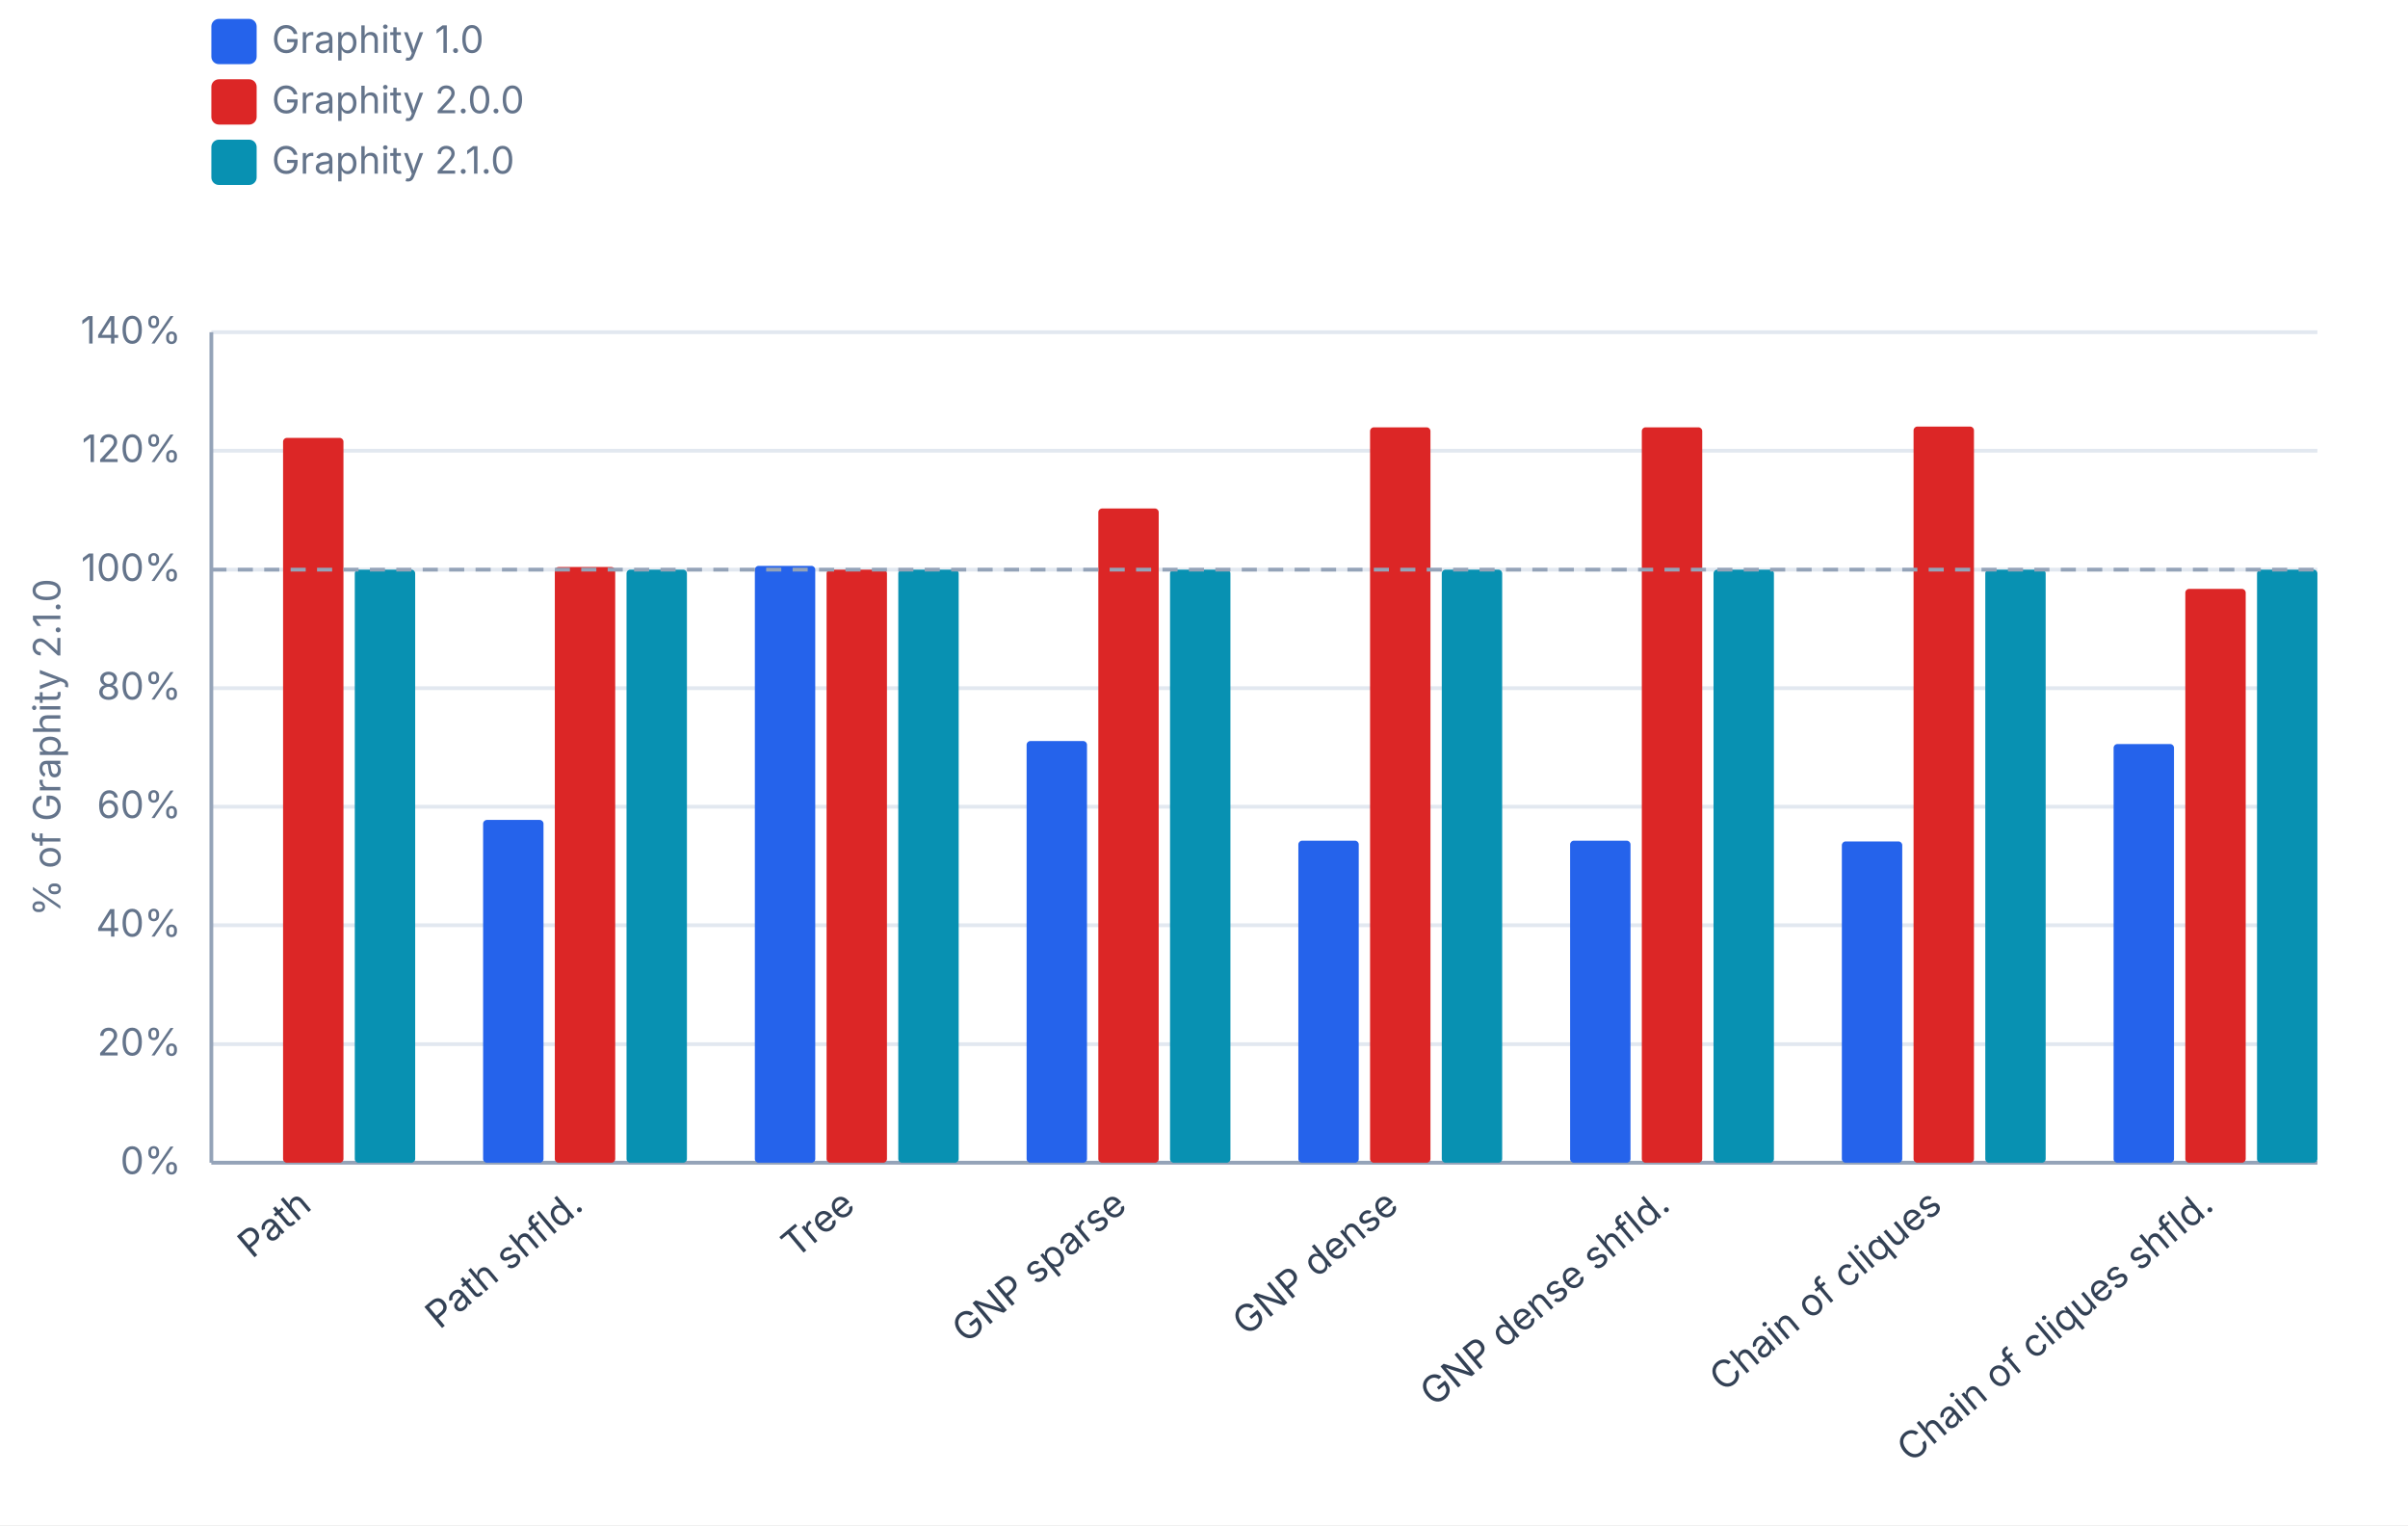
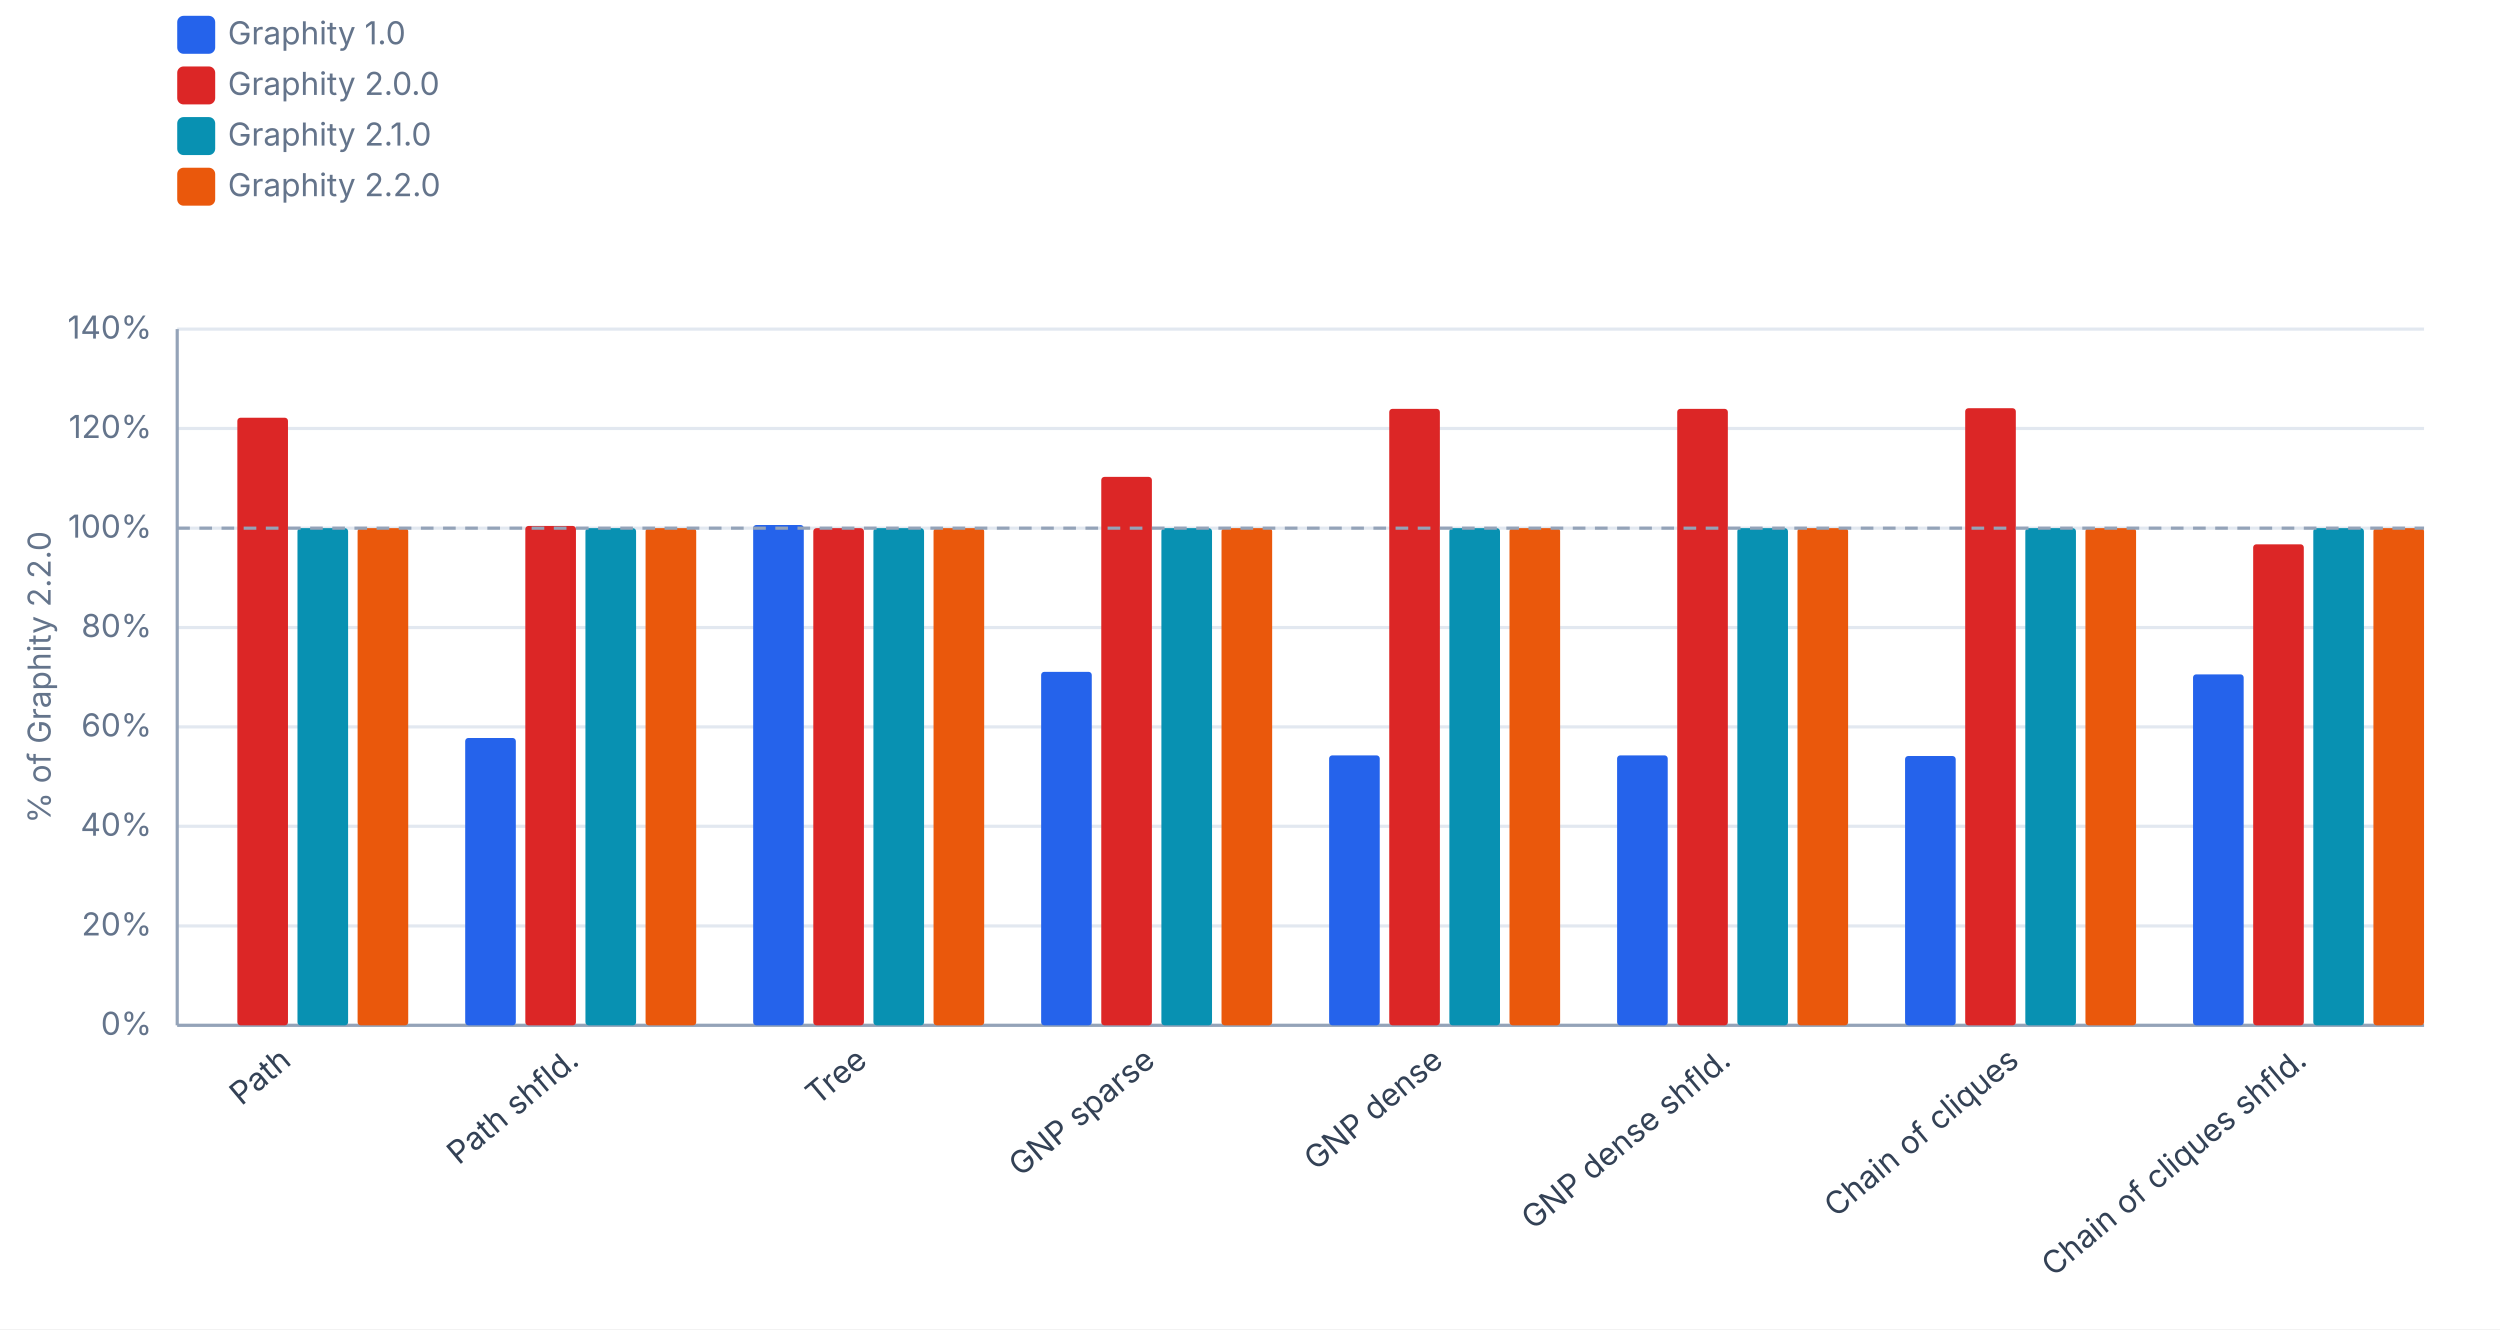
- <svg xmlns="http://www.w3.org/2000/svg" width="638" height="404" viewBox="0 0 638 404" role="img">
+ <svg xmlns="http://www.w3.org/2000/svg" width="790" height="420" viewBox="0 0 790 420" role="img">
  <style>text{font-family:ui-sans-serif,system-ui,-apple-system,Segoe UI,sans-serif;font-size:11px;fill:#334155}.axis{stroke:#94a3b8;stroke-width:1;fill:none}.grid{stroke:#e2e8f0;stroke-width:1}.ylabel{fill:#64748b;font-size:10px}.tick{fill:#64748b;font-size:10px}.xlabel{font-size:10px}</style>
-   <rect x="0" y="0" width="638" height="404" fill="#ffffff" />
+   <rect x="0" y="0" width="790" height="420" fill="#ffffff" />
  <rect x="56" y="5" width="12" height="12" rx="2" fill="#2563eb" />
  <text x="72" y="14" class="tick">Graphity 1.0</text>
  <rect x="56" y="21" width="12" height="12" rx="2" fill="#dc2626" />
  <text x="72" y="30" class="tick">Graphity 2.0.0</text>
  <rect x="56" y="37" width="12" height="12" rx="2" fill="#0891b2" />
  <text x="72" y="46" class="tick">Graphity 2.1.0</text>
-   <line class="grid" x1="56" y1="308.0" x2="614" y2="308.0" />
-   <text class="tick" x="48" y="311.0" text-anchor="end">0%</text>
-   <line class="grid" x1="56" y1="276.6" x2="614" y2="276.6" />
-   <text class="tick" x="48" y="279.6" text-anchor="end">20%</text>
-   <line class="grid" x1="56" y1="245.1" x2="614" y2="245.1" />
-   <text class="tick" x="48" y="248.1" text-anchor="end">40%</text>
-   <line class="grid" x1="56" y1="213.7" x2="614" y2="213.7" />
-   <text class="tick" x="48" y="216.7" text-anchor="end">60%</text>
-   <line class="grid" x1="56" y1="182.3" x2="614" y2="182.3" />
-   <text class="tick" x="48" y="185.3" text-anchor="end">80%</text>
-   <line class="grid" x1="56" y1="150.9" x2="614" y2="150.9" />
-   <text class="tick" x="48" y="153.9" text-anchor="end">100%</text>
-   <line class="grid" x1="56" y1="119.4" x2="614" y2="119.4" />
-   <text class="tick" x="48" y="122.4" text-anchor="end">120%</text>
-   <line class="grid" x1="56" y1="88.0" x2="614" y2="88.0" />
-   <text class="tick" x="48" y="91.0" text-anchor="end">140%</text>
-   <line class="axis" x1="56" y1="88" x2="56" y2="308" />
-   <line class="axis" x1="56" y1="308" x2="614" y2="308" />
-   <text class="ylabel" x="16" y="198.0" text-anchor="middle" transform="rotate(-90 16 198.0)">% of Graphity 2.1.0</text>
-   <text class="xlabel" x="83.0" y="320.0" text-anchor="end" transform="rotate(-40 83.0 320.0)">Path</text>
-   <rect x="75.0" y="116.0" width="16" height="192.0" fill="#dc2626" rx="1" />
-   <rect x="94.0" y="150.9" width="16" height="157.1" fill="#0891b2" rx="1" />
-   <text class="xlabel" x="155.0" y="320.0" text-anchor="end" transform="rotate(-40 155.0 320.0)">Path shfld.</text>
-   <rect x="128.0" y="217.2" width="16" height="90.8" fill="#2563eb" rx="1" />
-   <rect x="147.0" y="150.2" width="16" height="157.8" fill="#dc2626" rx="1" />
-   <rect x="166.0" y="150.9" width="16" height="157.1" fill="#0891b2" rx="1" />
-   <text class="xlabel" x="227.0" y="320.0" text-anchor="end" transform="rotate(-40 227.0 320.0)">Tree</text>
-   <rect x="200.0" y="149.9" width="16" height="158.1" fill="#2563eb" rx="1" />
-   <rect x="219.0" y="150.9" width="16" height="157.1" fill="#dc2626" rx="1" />
-   <rect x="238.0" y="150.9" width="16" height="157.1" fill="#0891b2" rx="1" />
-   <text class="xlabel" x="299.0" y="320.0" text-anchor="end" transform="rotate(-40 299.0 320.0)">GNP sparse</text>
-   <rect x="272.0" y="196.3" width="16" height="111.7" fill="#2563eb" rx="1" />
-   <rect x="291.0" y="134.7" width="16" height="173.3" fill="#dc2626" rx="1" />
-   <rect x="310.0" y="150.9" width="16" height="157.1" fill="#0891b2" rx="1" />
-   <text class="xlabel" x="371.0" y="320.0" text-anchor="end" transform="rotate(-40 371.0 320.0)">GNP dense</text>
-   <rect x="344.0" y="222.7" width="16" height="85.3" fill="#2563eb" rx="1" />
-   <rect x="363.0" y="113.2" width="16" height="194.8" fill="#dc2626" rx="1" />
-   <rect x="382.0" y="150.9" width="16" height="157.1" fill="#0891b2" rx="1" />
-   <text class="xlabel" x="443.0" y="320.0" text-anchor="end" transform="rotate(-40 443.0 320.0)">GNP dense shfld.</text>
-   <rect x="416.0" y="222.7" width="16" height="85.3" fill="#2563eb" rx="1" />
-   <rect x="435.0" y="113.2" width="16" height="194.8" fill="#dc2626" rx="1" />
-   <rect x="454.0" y="150.9" width="16" height="157.1" fill="#0891b2" rx="1" />
-   <text class="xlabel" x="515.0" y="320.0" text-anchor="end" transform="rotate(-40 515.0 320.0)">Chain of cliques</text>
-   <rect x="488.0" y="222.9" width="16" height="85.1" fill="#2563eb" rx="1" />
-   <rect x="507.0" y="113.0" width="16" height="195.0" fill="#dc2626" rx="1" />
-   <rect x="526.0" y="150.9" width="16" height="157.1" fill="#0891b2" rx="1" />
-   <text class="xlabel" x="587.0" y="320.0" text-anchor="end" transform="rotate(-40 587.0 320.0)">Chain of cliques shfld.</text>
-   <rect x="560.0" y="197.1" width="16" height="110.9" fill="#2563eb" rx="1" />
-   <rect x="579.0" y="156.0" width="16" height="152.0" fill="#dc2626" rx="1" />
-   <rect x="598.0" y="150.9" width="16" height="157.1" fill="#0891b2" rx="1" />
-   <line x1="56" y1="150.9" x2="614" y2="150.9" stroke="#94a3b8" stroke-width="1" stroke-dasharray="4 3" />
+   <rect x="56" y="53" width="12" height="12" rx="2" fill="#ea580c" />
+   <text x="72" y="62" class="tick">Graphity 2.2.0</text>
+   <line class="grid" x1="56" y1="324.0" x2="766" y2="324.0" />
+   <text class="tick" x="48" y="327.0" text-anchor="end">0%</text>
+   <line class="grid" x1="56" y1="292.6" x2="766" y2="292.6" />
+   <text class="tick" x="48" y="295.6" text-anchor="end">20%</text>
+   <line class="grid" x1="56" y1="261.1" x2="766" y2="261.1" />
+   <text class="tick" x="48" y="264.1" text-anchor="end">40%</text>
+   <line class="grid" x1="56" y1="229.7" x2="766" y2="229.7" />
+   <text class="tick" x="48" y="232.7" text-anchor="end">60%</text>
+   <line class="grid" x1="56" y1="198.3" x2="766" y2="198.3" />
+   <text class="tick" x="48" y="201.3" text-anchor="end">80%</text>
+   <line class="grid" x1="56" y1="166.9" x2="766" y2="166.9" />
+   <text class="tick" x="48" y="169.9" text-anchor="end">100%</text>
+   <line class="grid" x1="56" y1="135.4" x2="766" y2="135.4" />
+   <text class="tick" x="48" y="138.4" text-anchor="end">120%</text>
+   <line class="grid" x1="56" y1="104.0" x2="766" y2="104.0" />
+   <text class="tick" x="48" y="107.0" text-anchor="end">140%</text>
+   <line class="axis" x1="56" y1="104" x2="56" y2="324" />
+   <line class="axis" x1="56" y1="324" x2="766" y2="324" />
+   <text class="ylabel" x="16" y="214.0" text-anchor="middle" transform="rotate(-90 16 214.0)">% of Graphity 2.2.0</text>
+   <text class="xlabel" x="92.5" y="336.0" text-anchor="end" transform="rotate(-40 92.5 336.0)">Path</text>
+   <rect x="75.0" y="132.0" width="16" height="192.0" fill="#dc2626" rx="1" />
+   <rect x="94.0" y="166.9" width="16" height="157.1" fill="#0891b2" rx="1" />
+   <rect x="113.0" y="166.9" width="16" height="157.1" fill="#ea580c" rx="1" />
+   <text class="xlabel" x="183.5" y="336.0" text-anchor="end" transform="rotate(-40 183.5 336.0)">Path shfld.</text>
+   <rect x="147.0" y="233.2" width="16" height="90.8" fill="#2563eb" rx="1" />
+   <rect x="166.0" y="166.2" width="16" height="157.8" fill="#dc2626" rx="1" />
+   <rect x="185.0" y="166.9" width="16" height="157.1" fill="#0891b2" rx="1" />
+   <rect x="204.0" y="166.9" width="16" height="157.1" fill="#ea580c" rx="1" />
+   <text class="xlabel" x="274.5" y="336.0" text-anchor="end" transform="rotate(-40 274.5 336.0)">Tree</text>
+   <rect x="238.0" y="165.9" width="16" height="158.1" fill="#2563eb" rx="1" />
+   <rect x="257.0" y="166.9" width="16" height="157.1" fill="#dc2626" rx="1" />
+   <rect x="276.0" y="166.9" width="16" height="157.1" fill="#0891b2" rx="1" />
+   <rect x="295.0" y="166.9" width="16" height="157.1" fill="#ea580c" rx="1" />
+   <text class="xlabel" x="365.5" y="336.0" text-anchor="end" transform="rotate(-40 365.5 336.0)">GNP sparse</text>
+   <rect x="329.0" y="212.3" width="16" height="111.7" fill="#2563eb" rx="1" />
+   <rect x="348.0" y="150.7" width="16" height="173.3" fill="#dc2626" rx="1" />
+   <rect x="367.0" y="166.9" width="16" height="157.1" fill="#0891b2" rx="1" />
+   <rect x="386.0" y="166.9" width="16" height="157.1" fill="#ea580c" rx="1" />
+   <text class="xlabel" x="456.5" y="336.0" text-anchor="end" transform="rotate(-40 456.5 336.0)">GNP dense</text>
+   <rect x="420.0" y="238.7" width="16" height="85.3" fill="#2563eb" rx="1" />
+   <rect x="439.0" y="129.2" width="16" height="194.8" fill="#dc2626" rx="1" />
+   <rect x="458.0" y="166.9" width="16" height="157.1" fill="#0891b2" rx="1" />
+   <rect x="477.0" y="166.9" width="16" height="157.1" fill="#ea580c" rx="1" />
+   <text class="xlabel" x="547.5" y="336.0" text-anchor="end" transform="rotate(-40 547.5 336.0)">GNP dense shfld.</text>
+   <rect x="511.0" y="238.7" width="16" height="85.3" fill="#2563eb" rx="1" />
+   <rect x="530.0" y="129.2" width="16" height="194.8" fill="#dc2626" rx="1" />
+   <rect x="549.0" y="166.9" width="16" height="157.1" fill="#0891b2" rx="1" />
+   <rect x="568.0" y="166.9" width="16" height="157.1" fill="#ea580c" rx="1" />
+   <text class="xlabel" x="638.5" y="336.0" text-anchor="end" transform="rotate(-40 638.5 336.0)">Chain of cliques</text>
+   <rect x="602.0" y="238.9" width="16" height="85.1" fill="#2563eb" rx="1" />
+   <rect x="621.0" y="129.0" width="16" height="195.0" fill="#dc2626" rx="1" />
+   <rect x="640.0" y="166.9" width="16" height="157.1" fill="#0891b2" rx="1" />
+   <rect x="659.0" y="166.9" width="16" height="157.1" fill="#ea580c" rx="1" />
+   <text class="xlabel" x="729.5" y="336.0" text-anchor="end" transform="rotate(-40 729.5 336.0)">Chain of cliques shfld.</text>
+   <rect x="693.0" y="213.1" width="16" height="110.9" fill="#2563eb" rx="1" />
+   <rect x="712.0" y="172.0" width="16" height="152.0" fill="#dc2626" rx="1" />
+   <rect x="731.0" y="166.9" width="16" height="157.1" fill="#0891b2" rx="1" />
+   <rect x="750.0" y="166.9" width="16" height="157.1" fill="#ea580c" rx="1" />
+   <line x1="56" y1="166.9" x2="766" y2="166.9" stroke="#94a3b8" stroke-width="1" stroke-dasharray="4 3" />
</svg>
